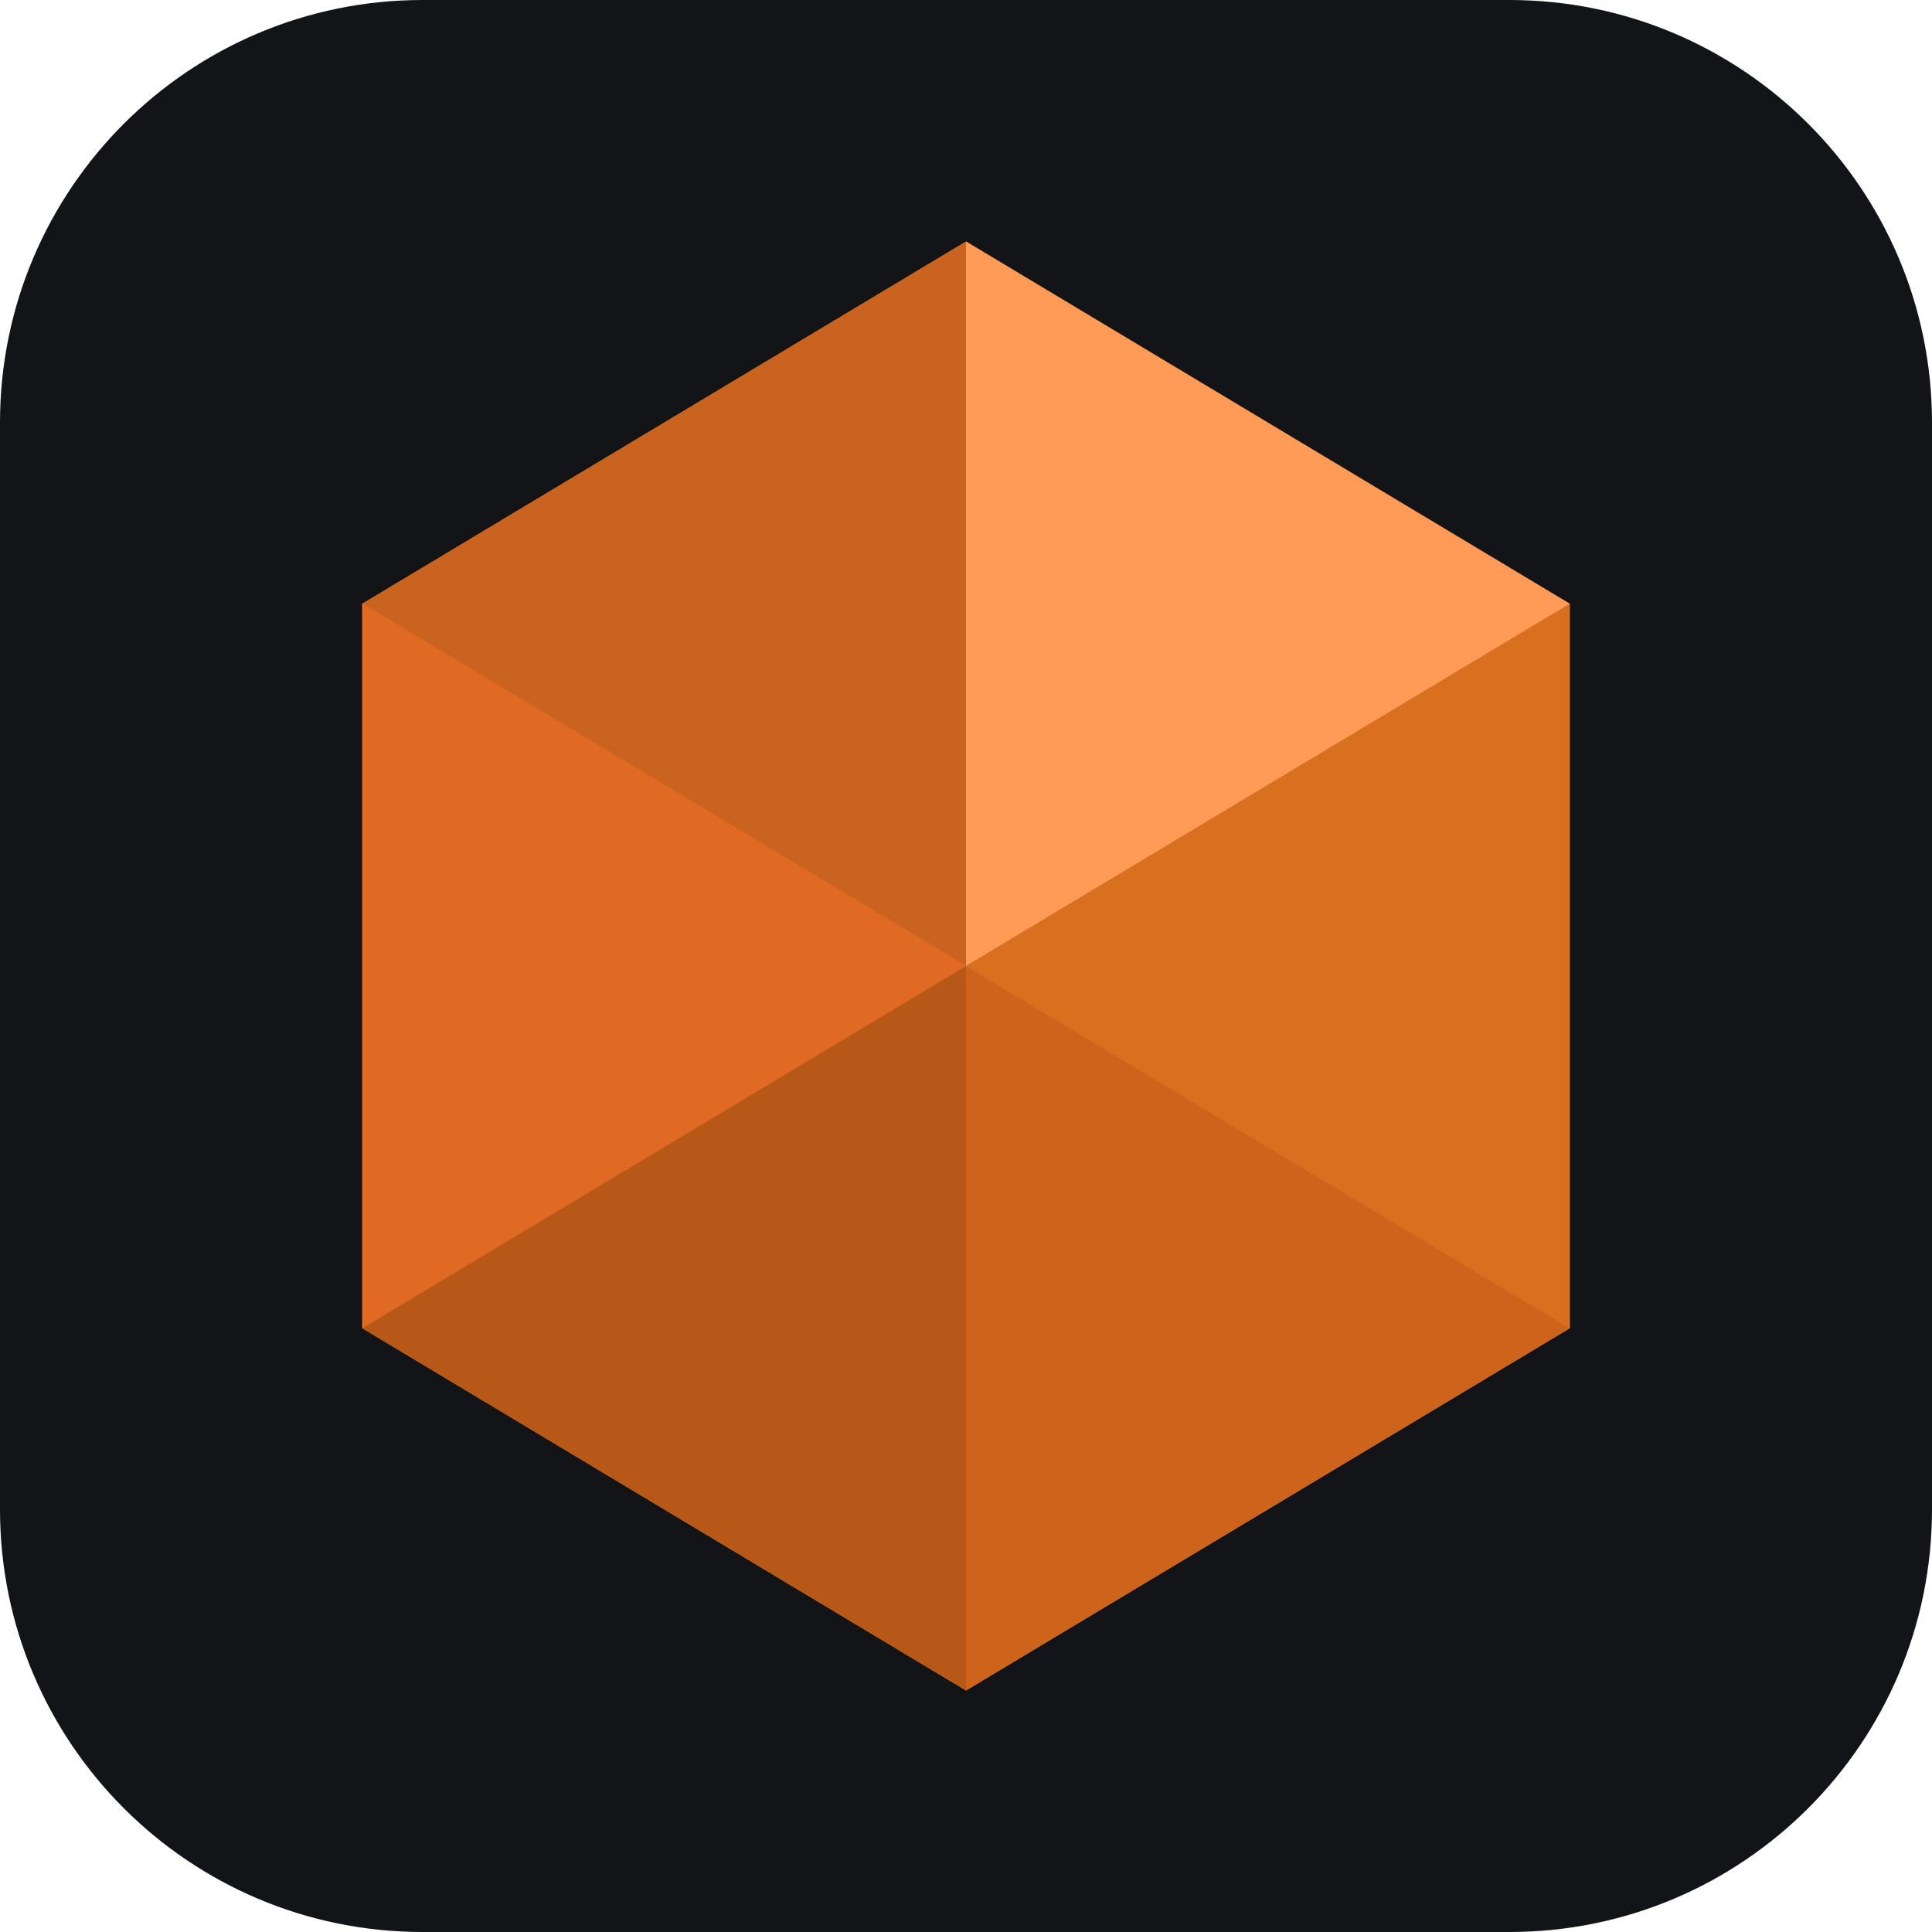
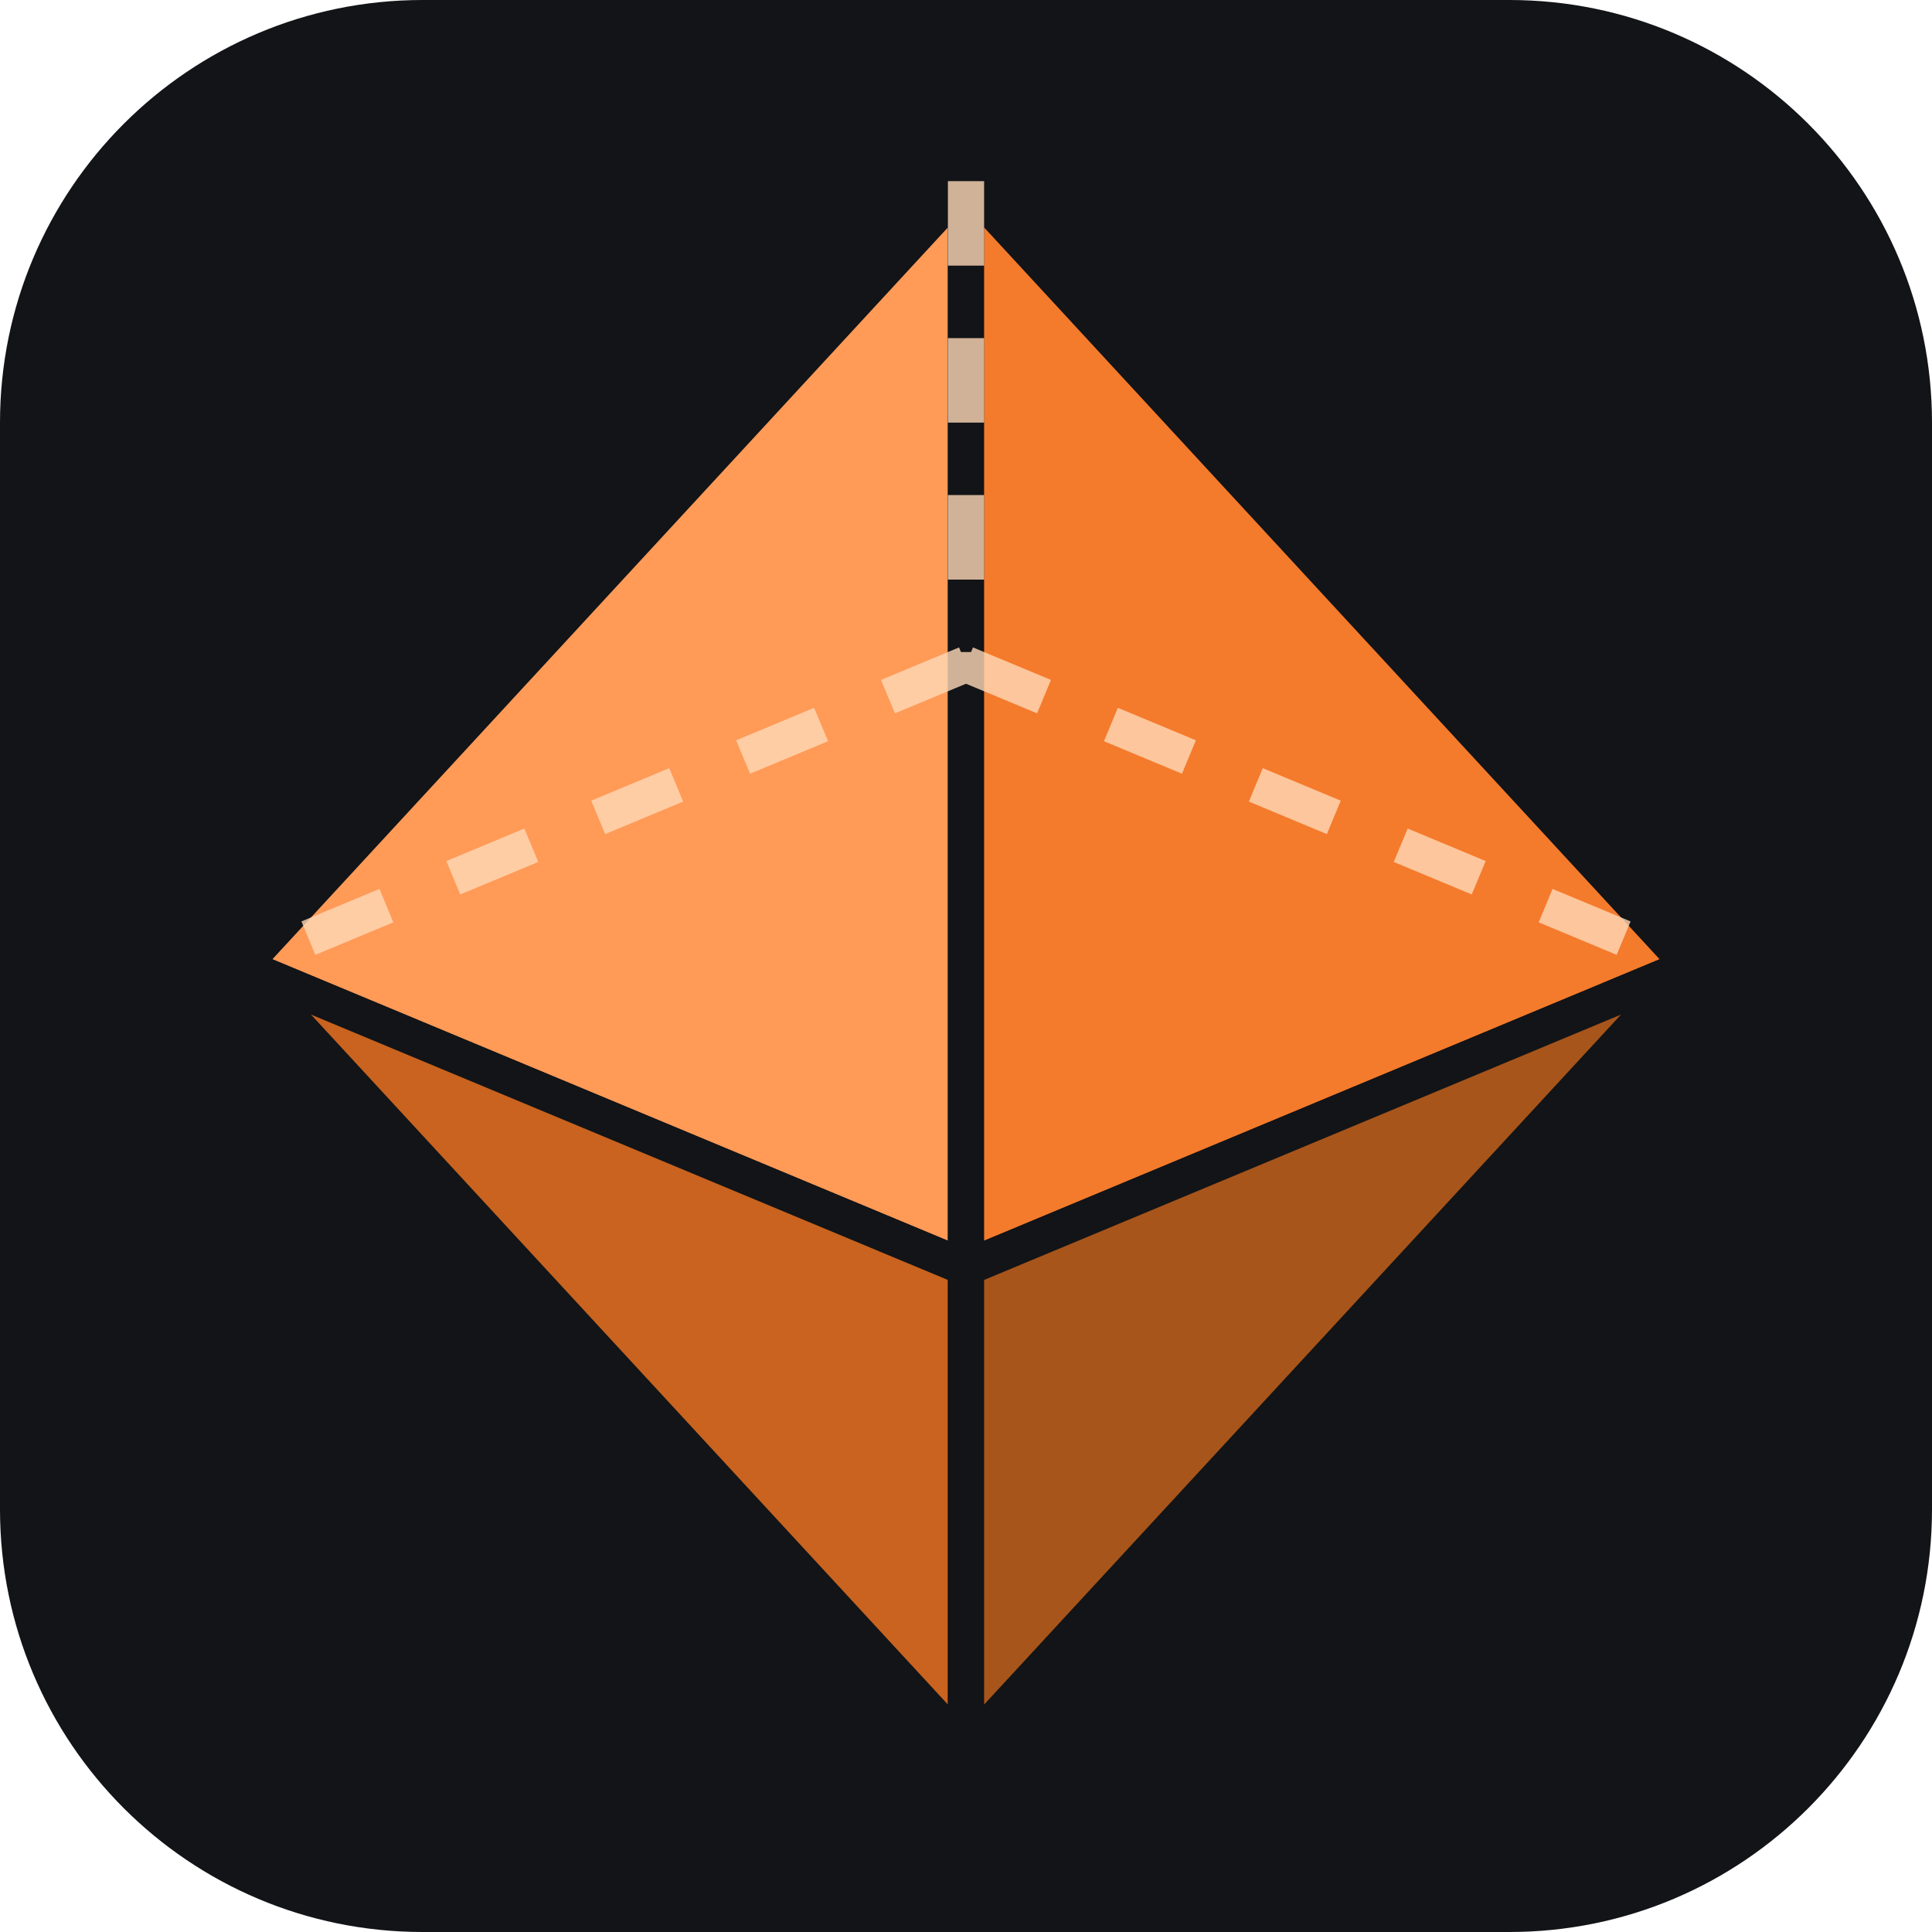
- <svg xmlns="http://www.w3.org/2000/svg" viewBox="0 0 32 32" role="img" aria-label="Faceted crystal mark">
+ <svg xmlns="http://www.w3.org/2000/svg" viewBox="0 0 32 32" role="img" aria-label="Octahedral crystal mark">
  <rect width="32" height="32" rx="7" fill="#121417" />
-   <polygon points="16,4 26,10 26,22 16,28 6,22 6,10" fill="#f47a2c" />
-   <polygon points="16,4 26,10 16,16" fill="#ff9a57" />
-   <polygon points="16,4 6,10 16,16" fill="#c9631f" />
-   <polygon points="6,10 6,22 16,16" fill="#e06a24" />
-   <polygon points="26,10 26,22 16,16" fill="#d9701f" />
-   <polygon points="6,22 16,28 16,16" fill="#b85818" />
-   <polygon points="26,22 16,28 16,16" fill="#ce641c" />
+   <polygon points="16,3 4,16 16,21" fill="#ff9a57" stroke="#121417" stroke-width="0.6" stroke-linejoin="round" />
+   <polygon points="16,3 16,21 28,16" fill="#f47a2c" stroke="#121417" stroke-width="0.6" stroke-linejoin="round" />
+   <polygon points="4,16 16,21 16,29" fill="#c9631f" stroke="#121417" stroke-width="0.6" stroke-linejoin="round" />
+   <polygon points="16,21 28,16 16,29" fill="#a8551b" stroke="#121417" stroke-width="0.6" stroke-linejoin="round" />
+   <path d="M16,3 L16,11 M16,11 L4,16 M16,11 L28,16" fill="none" stroke="#ffd9b8" stroke-width="0.6" stroke-dasharray="1.4 1.2" opacity="0.8" />
</svg>
